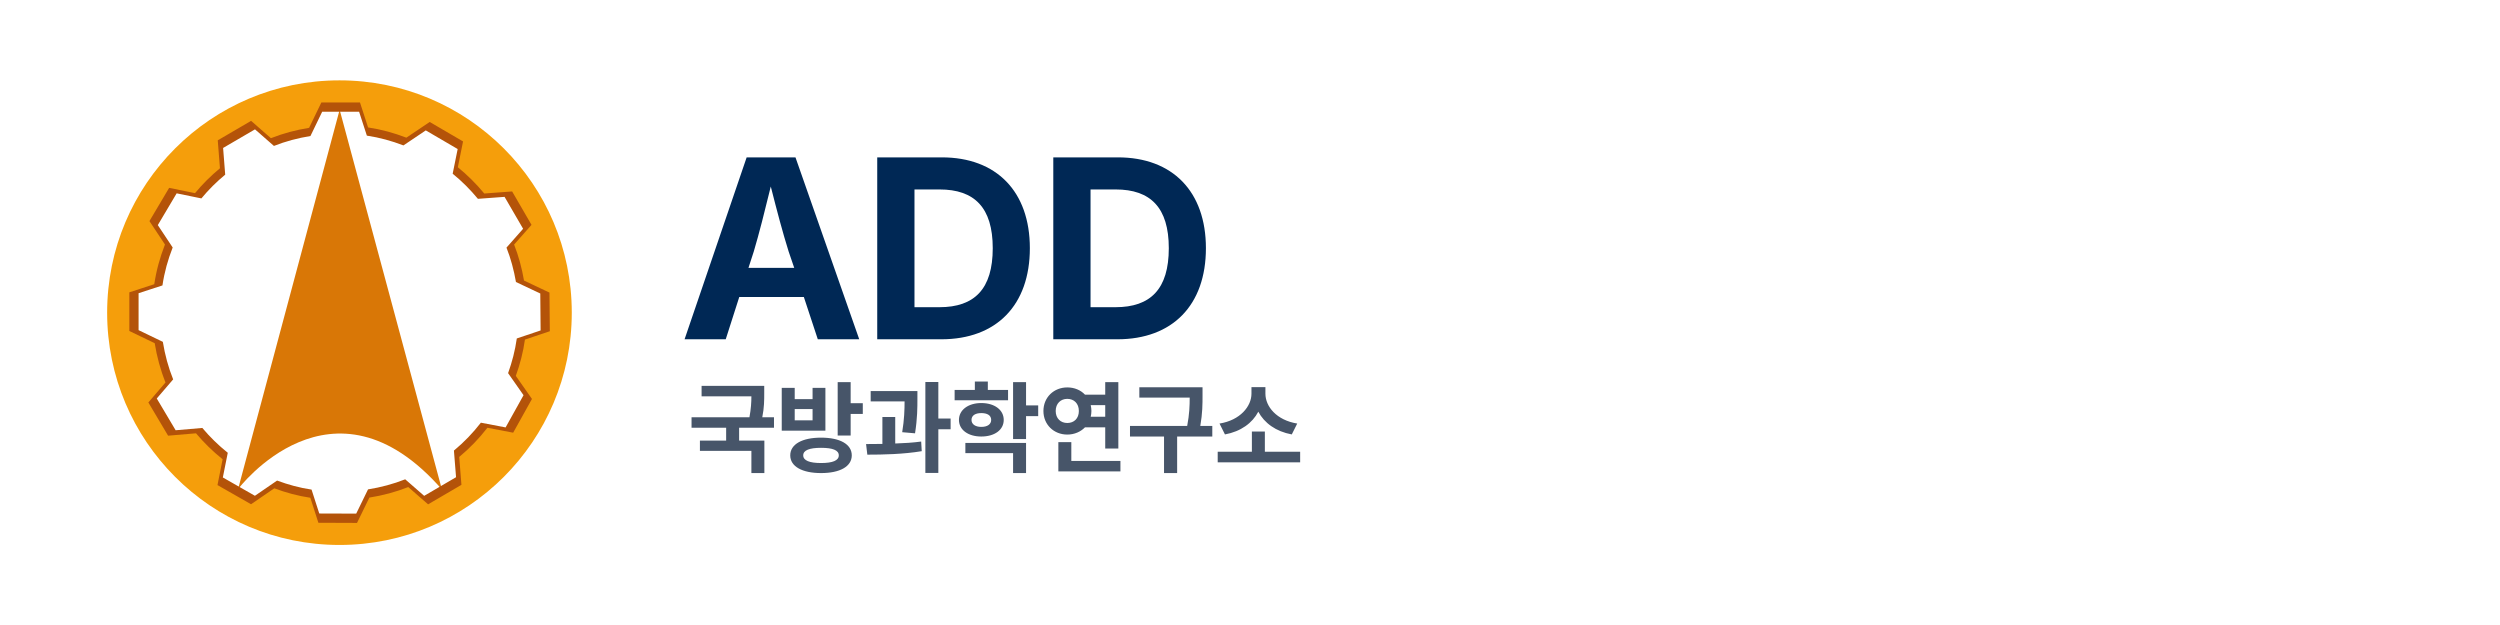
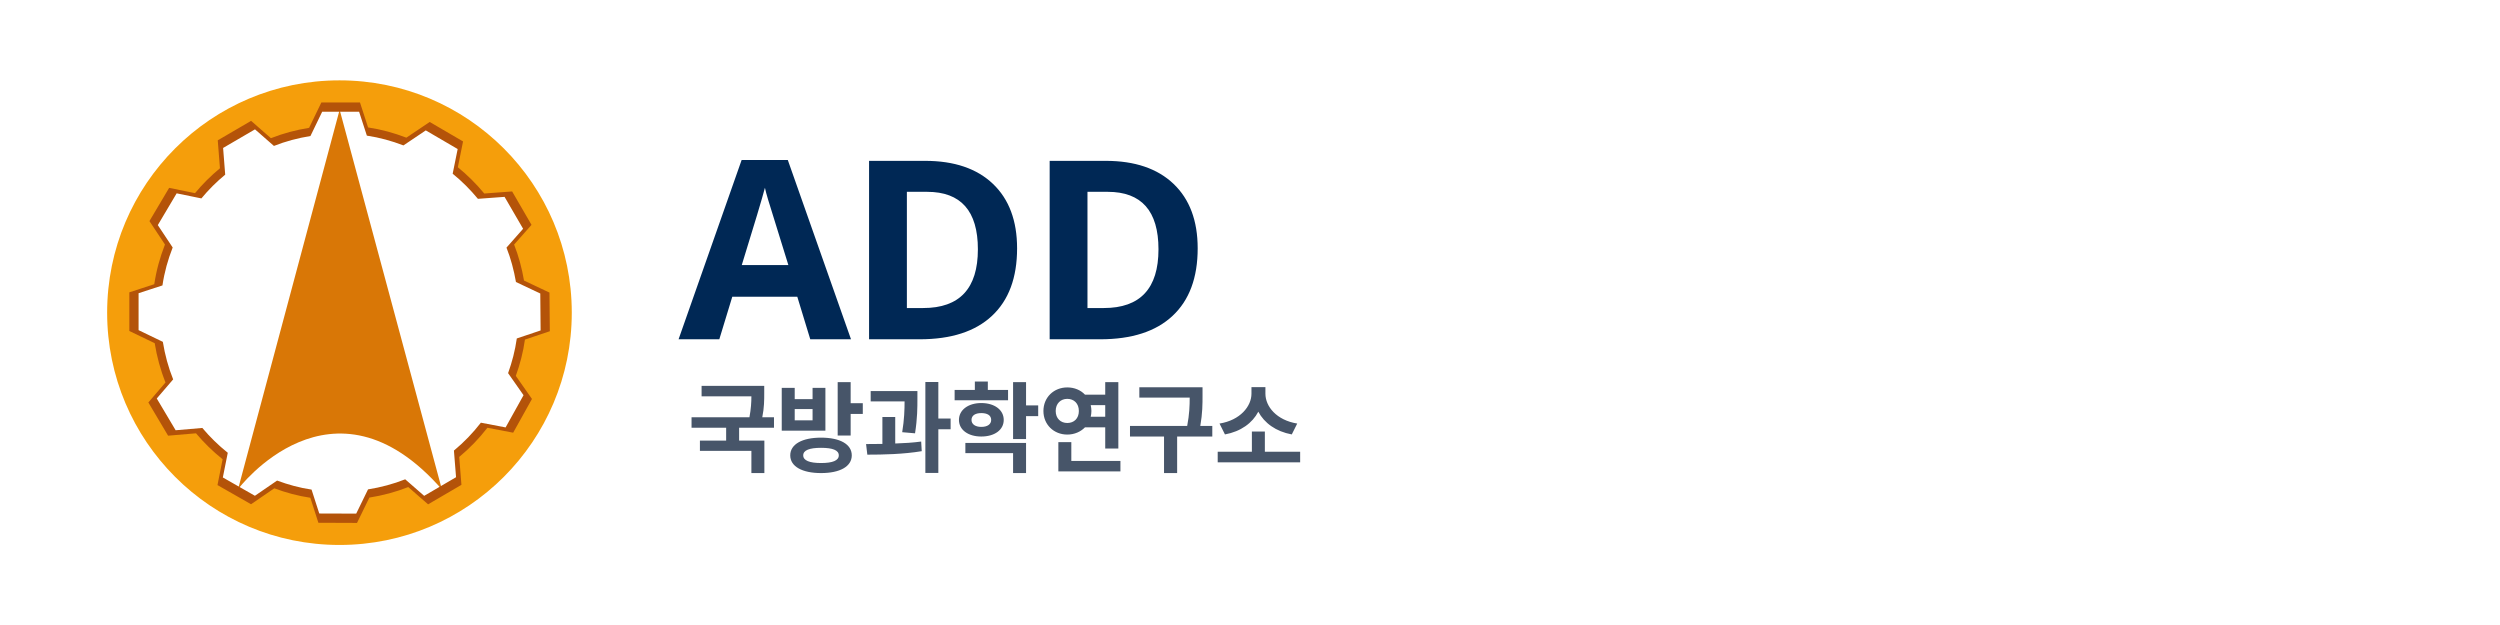
<svg xmlns="http://www.w3.org/2000/svg" viewBox="0 0 280 70" width="280" height="70" fill="none">
  <g transform="translate(12, 9) scale(0.335)">
    <path fill="#d97706" d="M77.73,9.83l-33.96,126.83s31.44-41.88,68.15,.11L77.73,9.83Z" />
    <path fill="#b45309" d="M77.68,3.42C36.66,3.42,3.42,36.64,3.42,77.66s33.24,74.25,74.25,74.25,74.25-33.23,74.25-74.25S118.68,3.42,77.68,3.42m55.52,112.61l-8.25-1.58h0c-2.68,3.47-5.64,6.53-9.01,9.32l.71,8.91-10.66,6.23-6.34-5.53h0c-3.97,1.57-8.08,2.67-12.43,3.37l-3.95,8.1-12.35-.04-2.58-7.99h0c-4.05-.6-7.8-1.64-11.52-3.02l-7.42,5.09-10.72-6.13,1.65-8.25h0c-3.14-2.5-5.93-5.24-8.51-8.3l-8.92,.77-6.31-10.62,5.48-6.39h0c-1.61-4-2.73-8.16-3.45-12.55l-8.11-3.91v-12.35s7.98-2.6,7.98-2.6h0c.66-4.47,1.82-8.59,3.42-12.68l-4.97-7.49,6.3-10.62,8.27,1.7h0c2.39-2.91,5.07-5.55,7.96-7.95l-.7-8.92,10.66-6.22,6.33,5.54h0c3.91-1.54,7.94-2.62,12.21-3.31l3.92-8.11h12.35l2.59,7.98h0c4.3,.65,8.27,1.75,12.23,3.27l7.47-5.02,10.66,6.23-1.67,8.25h0c3.1,2.52,5.9,5.32,8.44,8.4l8.91-.66,6.2,10.67-5.56,6.3h0c1.46,3.71,2.47,7.49,3.17,11.5l8.13,3.84,.11,12.35-7.96,2.68h0c-.58,4.08-1.57,7.85-2.91,11.6l5.16,7.37-6,10.79Z" />
    <path fill="#f59e0b" d="M77.68,0C34.77,0,0,34.75,0,77.66s34.77,77.67,77.68,77.67,77.66-34.76,77.66-77.67S120.56,0,77.68,0m58.08,117.8l-8.63-1.65h0c-2.81,3.63-5.9,6.83-9.42,9.75l.74,9.33-11.15,6.52-6.63-5.78h0c-4.15,1.64-8.45,2.8-13,3.52l-4.13,8.47-12.92-.05-2.69-8.36h0c-4.23-.63-8.15-1.71-12.05-3.16l-7.77,5.33-11.22-6.41,1.72-8.63h0c-3.28-2.62-6.2-5.48-8.9-8.68l-9.33,.8-6.6-11.11,5.73-6.69h0c-1.69-4.19-2.86-8.54-3.61-13.12l-8.48-4.09v-12.92s8.34-2.72,8.34-2.72h0c.69-4.68,1.91-8.99,3.57-13.27l-5.19-7.83,6.59-11.11,8.65,1.77h0c2.5-3.04,5.3-5.8,8.33-8.32l-.73-9.34,11.15-6.51,6.62,5.79h0c4.09-1.61,8.31-2.74,12.77-3.46l4.1-8.48h12.91l2.71,8.35h0c4.5,.68,8.65,1.83,12.79,3.42l7.81-5.25,11.15,6.51-1.74,8.63h0c3.24,2.64,6.18,5.57,8.83,8.78l9.32-.69,6.48,11.17-5.82,6.59h0c1.52,3.88,2.59,7.84,3.31,12.03l8.51,4.02,.12,12.92-8.32,2.8h0c-.6,4.27-1.64,8.21-3.05,12.13l5.4,7.71-6.28,11.28Z" />
  </g>
-   <text x="76" y="38" font-family="'Space Grotesk', 'IBM Plex Sans', -apple-system, sans-serif" font-size="28" font-weight="700" fill="#002855" letter-spacing="-0.5">ADD</text>
+   <text x="76" y="38" font-family="'Open Sans', -apple-system, sans-serif" font-size="28" font-weight="700" fill="#002855" letter-spacing="-0.5">ADD</text>
  <text x="77" y="52" font-family="'Noto Sans KR', 'Apple SD Gothic Neo', sans-serif" font-size="11" font-weight="600" fill="#475569" letter-spacing="-0.3">국방과학연구소</text>
</svg>
